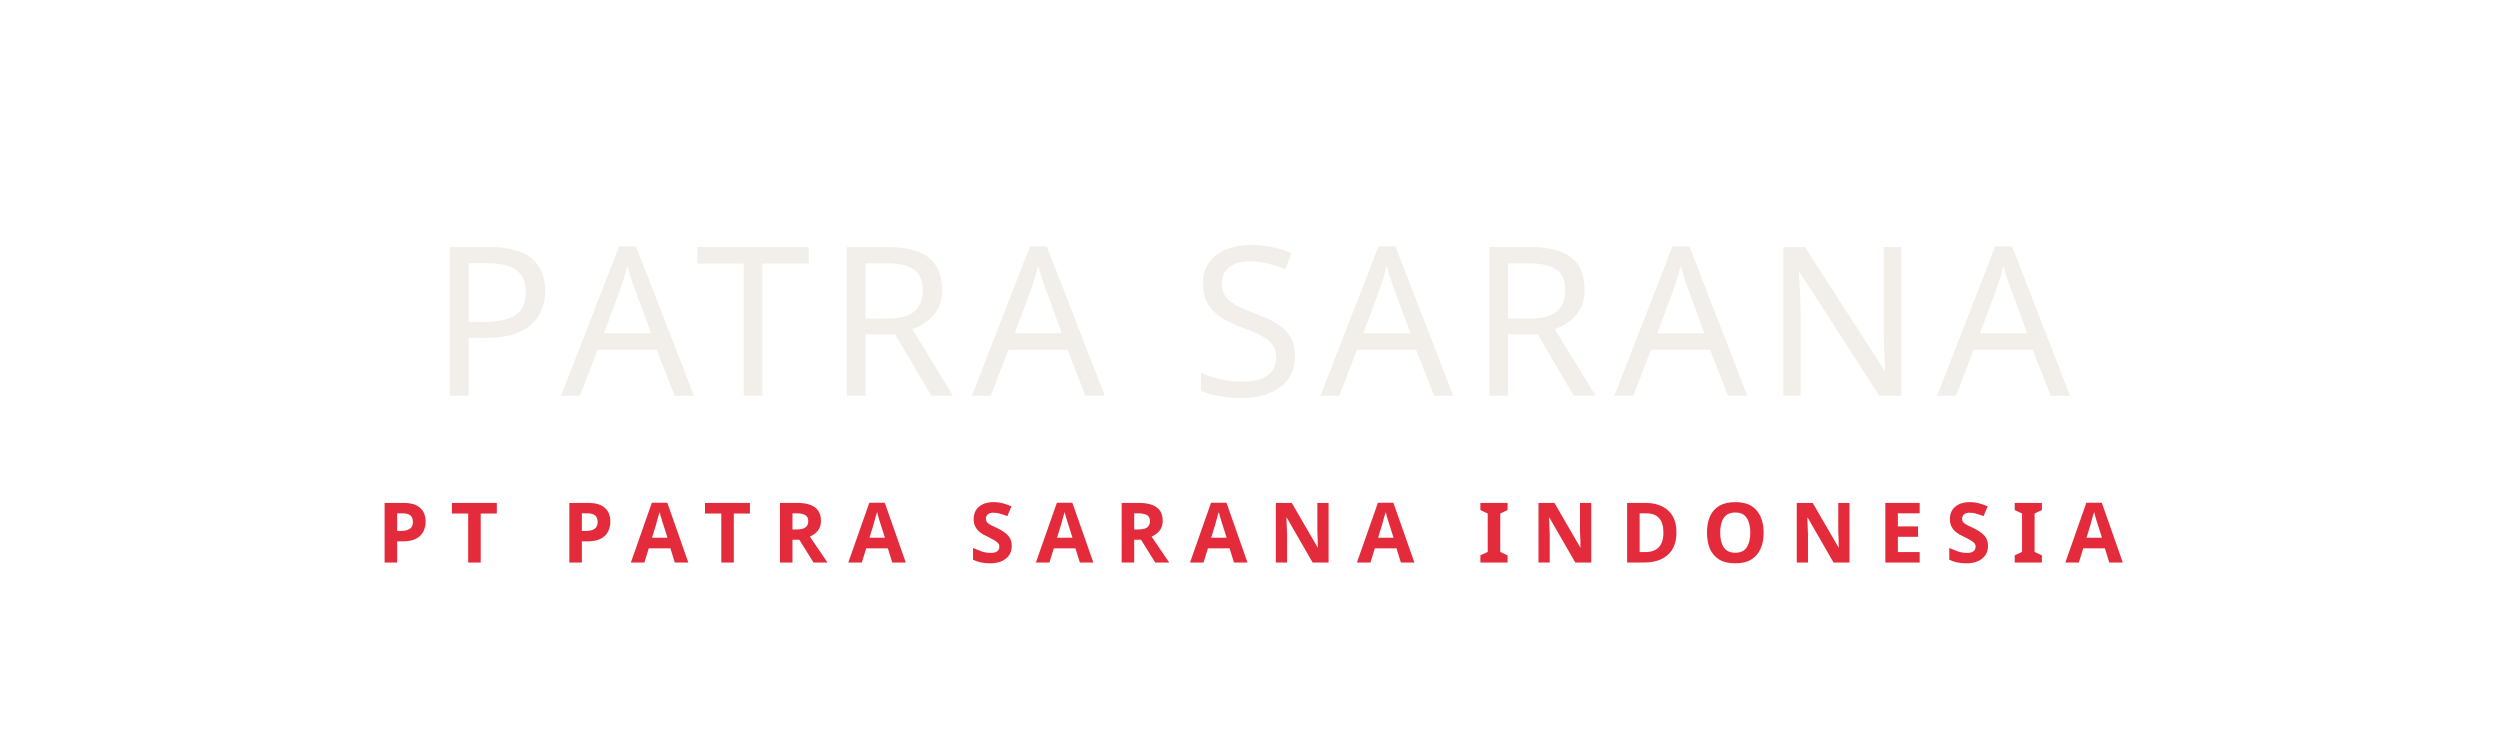
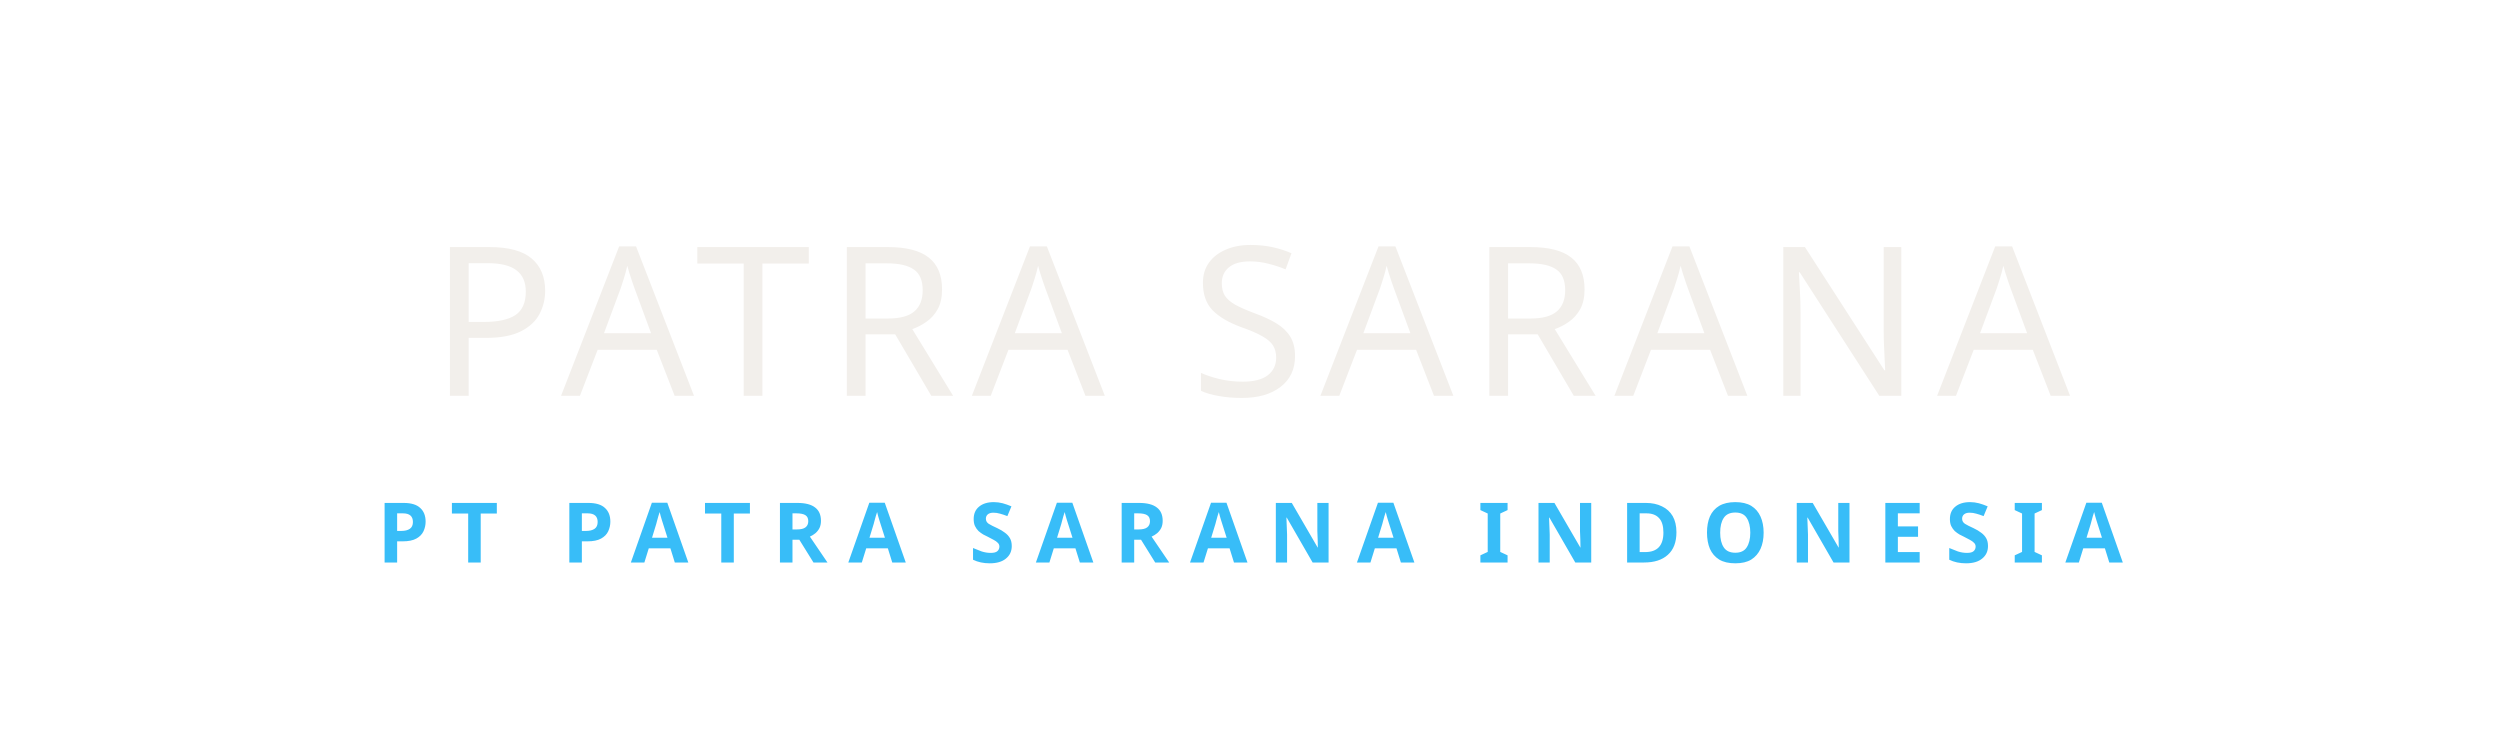
<svg xmlns="http://www.w3.org/2000/svg" viewBox="0 0 240 70" width="240" height="70">
  <rect width="240" height="70" fill="transparent" />
  <text x="120" y="38" font-family="'Anton', sans-serif" font-size="20" fill="#f2efeb" letter-spacing="1.5" text-anchor="middle">PATRA SARANA</text>
-   <text x="120" y="54" font-family="'Manrope', sans-serif" font-size="8" font-weight="700" fill="#e32b3c" letter-spacing="2" text-anchor="middle">PT PATRA SARANA INDONESIA</text>
+   <text x="120" y="54" font-family="'Manrope', sans-serif" font-size="8" font-weight="700" fill="#38BDF8" letter-spacing="2" text-anchor="middle">PT PATRA SARANA INDONESIA</text>
</svg>
